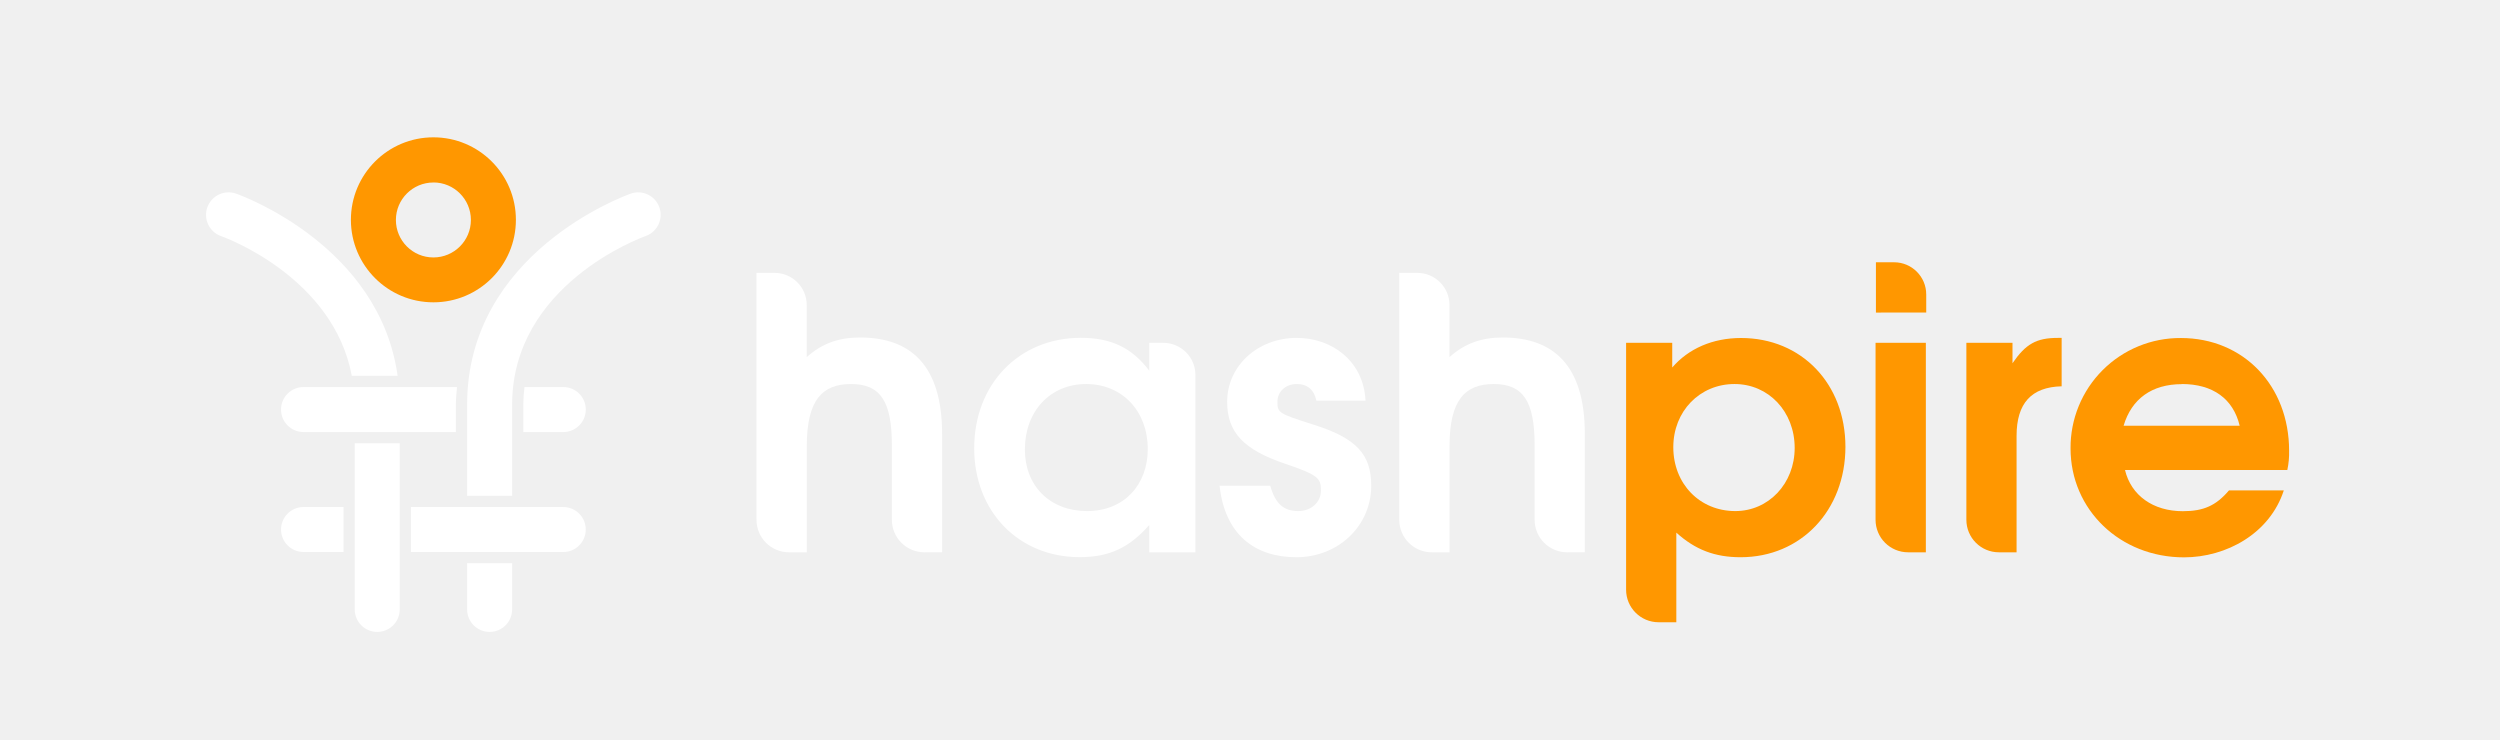
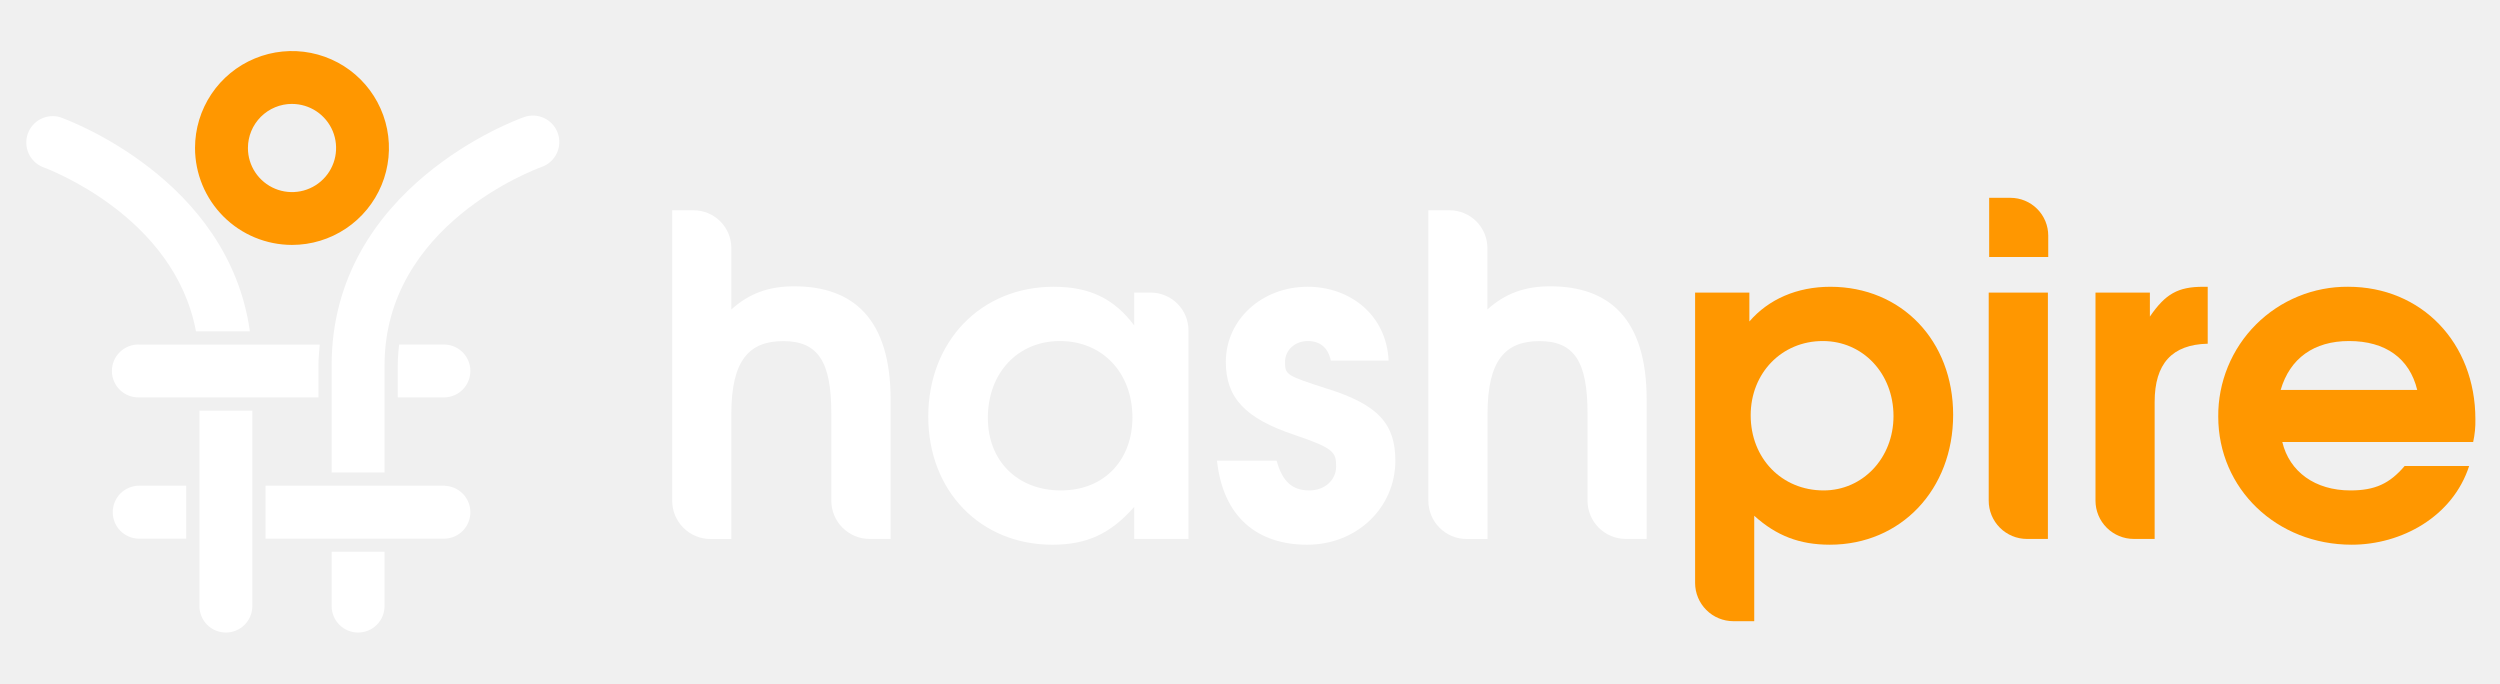
- <svg xmlns="http://www.w3.org/2000/svg" id="hashpire" data-name="hashpire" viewBox="0 0 1000 296">
-   <defs>
-     <style>
-       .cls-1 {
-         fill: #fff;
-       }
- 
-       .cls-2 {
-         fill: #ff9700;
-       }
-     </style>
-   </defs>
-   <path class="cls-1" d="M369.75,220.92a13,13,0,0,1-13-13V178.12c0-17.55-4.54-24.51-16.33-24.51-11.5,0-17.7,6.36-17.7,24.81v42.5H315.6a13,13,0,0,1-13-13V109.15h7.26A12.86,12.86,0,0,1,322.69,122v20.86c6.05-5.44,12.7-7.86,21.33-7.86,20.11,0,32.82,11,32.82,38.57v47.34Z" />
-   <path class="cls-1" d="M459.71,220.92V210c-8,9.08-16,12.86-27.83,12.86-24.5,0-42.2-18.3-42.2-43.56,0-25.56,17.85-44.17,42.65-44.17,12.11,0,20.42,3.93,27.38,13.16V137.13h5.59A12.87,12.87,0,0,1,478.17,150v70.93Zm-25.26-67.31c-14.37,0-24.5,10.89-24.5,26.17,0,14.67,10.13,24.65,24.81,24.65,15.27,0,24.35-10.89,24.35-24.8C459.11,164.35,448.82,153.61,434.45,153.61Z" />
-   <path class="cls-1" d="M518.54,222.89c-16.64,0-28.59-9.08-30.71-28.59H508.1c2,7.11,5.29,10.13,11.19,10.13,5.14,0,9.08-3.48,9.08-8.16,0-4.84-.76-6.2-14.22-10.74-16.64-5.6-23.29-12.56-23.29-24.81,0-14.37,12.25-25.56,27.83-25.56,14.22,0,26.77,9.38,27.52,25.11H526.55c-.9-4.39-3.63-6.66-7.86-6.66-4.39,0-7.72,3-7.72,7.11,0,4.39.46,4.69,14.22,9.08,17.55,5.44,23.3,12.1,23.3,24.5C548.49,210.33,535.33,222.89,518.54,222.89Z" />
-   <path class="cls-1" d="M626.85,220.92a13,13,0,0,1-13-13V178.12c0-17.55-4.54-24.51-16.34-24.51-11.49,0-17.69,6.36-17.69,24.81v42.5H572.7a13,13,0,0,1-13-13V109.15h7.25A12.87,12.87,0,0,1,579.79,122v20.86c6.05-5.44,12.7-7.86,21.32-7.86,20.12,0,32.82,11,32.82,38.57v47.34Z" />
-   <path class="cls-2" d="M696.24,222.89c-10.29,0-18.15-3-25.71-9.84V248.9h-7.09a13,13,0,0,1-13-13V137.13h18.45V147c6.51-7.56,16.19-11.8,27.53-11.8,24.2,0,41.75,18.3,41.75,43.56C738.14,204.13,720.44,222.89,696.24,222.89Zm-2.42-69.28c-13.92,0-24.5,10.89-24.5,25.26,0,14.67,10.58,25.56,24.8,25.56,13.31,0,23.75-11,23.75-25.26C717.87,164.65,707.43,153.61,693.82,153.61Z" />
-   <path class="cls-2" d="M750.22,207.89V137.13h20.12v83.79h-7.09A13,13,0,0,1,750.22,207.89Zm.15-82.86V104.91h7.26a12.86,12.86,0,0,1,12.86,12.86V125Z" />
-   <path class="cls-2" d="M806.63,174.33v46.59h-7.08a13,13,0,0,1-13-13V137.13H805v8.16c5.29-7.71,9.53-10.13,18.15-10.13h1.51v19.36C812.53,154.82,806.63,161.33,806.63,174.33Z" />
-   <path class="cls-2" d="M914.93,188H850c2.42,10.13,11.19,16.48,23.14,16.48,8.32,0,13.31-2.26,18.45-8.32h21.93c-5.59,17.25-23,26.78-39.92,26.78-25.57,0-45.38-19.06-45.38-43.56a43.83,43.83,0,0,1,44.16-44.17c25,0,43.26,19.06,43.26,45.07A32.9,32.9,0,0,1,914.93,188Zm-42.2-34.34c-12,0-20.12,5.9-23.29,16.64h46.43C893.3,159.51,885.13,153.61,872.73,153.61Z" />
-   <path class="cls-1" d="M112.42,211.8a9,9,0,0,0,9,9h16v-18h-16A9,9,0,0,0,112.42,211.8Z" />
-   <path class="cls-1" d="M186.85,243.77a9,9,0,0,0,18,0V225.28h-18Z" />
-   <path class="cls-1" d="M225.3,202.81H164.37v18H225.3a9,9,0,1,0,0-18Z" />
-   <path class="cls-1" d="M140.72,150.33h18.33c-7.26-52-62.12-72-64.62-72.88a9,9,0,0,0-6,17C90.43,95.12,133.39,111.05,140.72,150.33Z" />
-   <path class="cls-1" d="M141.89,243.77a9,9,0,0,0,18,0V177.3h-18Z" />
-   <path class="cls-1" d="M121.41,154.82a9,9,0,0,0,0,18h60.94v-11c0-2.43.27-4.7.45-7H121.41Z" />
-   <path class="cls-1" d="M225.3,154.82H209.8a59.24,59.24,0,0,0-.48,7v11h16a9,9,0,1,0,0-18Z" />
-   <path class="cls-1" d="M263.74,82.92a9,9,0,0,0-11.46-5.47c-2.67,1-65.43,23.79-65.43,84.4v36.47h18V161.85c0-47.78,51.27-66.67,53.45-67.45A9,9,0,0,0,263.74,82.92Z" />
-   <path class="cls-2" d="M173.36,120.93a33,33,0,1,0-33-33A33,33,0,0,0,173.36,120.93Zm0-47.95a15,15,0,1,1-15,15A15,15,0,0,1,173.36,73Z" />
+ <svg xmlns="http://www.w3.org/2000/svg" width="128" height="35" viewBox="0 0 128 35" fill="none">
+   <path d="M44.524 27.593C44.004 27.593 43.505 27.386 43.138 27.019C42.77 26.651 42.563 26.152 42.563 25.633V21.153C42.563 18.512 41.882 17.465 40.104 17.465C38.373 17.465 37.444 18.421 37.444 21.199V27.597H36.376C35.856 27.597 35.358 27.39 34.99 27.023C34.622 26.655 34.416 26.157 34.416 25.637V10.766H35.508C36.022 10.766 36.514 10.97 36.878 11.333C37.241 11.696 37.445 12.189 37.445 12.702V15.844C38.355 15.024 39.358 14.659 40.656 14.659C43.685 14.659 45.6 16.321 45.6 20.465V27.593H44.524Z" fill="white" />
+   <path d="M58.072 27.593V25.953C56.865 27.32 55.658 27.89 53.882 27.89C50.192 27.89 47.527 25.134 47.527 21.331C47.527 17.483 50.214 14.682 53.949 14.682C55.77 14.682 57.03 15.274 58.072 16.663V14.98H58.912C59.426 14.98 59.919 15.184 60.282 15.547C60.646 15.91 60.85 16.403 60.85 16.916V27.594L58.072 27.593ZM54.268 17.461C52.105 17.461 50.578 19.1 50.578 21.399C50.578 23.608 52.105 25.11 54.315 25.11C56.615 25.11 57.981 23.471 57.981 21.377C57.978 19.076 56.438 17.461 54.268 17.461Z" fill="white" />
+   <path d="M66.931 27.89C64.426 27.89 62.626 26.523 62.31 23.586H65.363C65.658 24.655 66.159 25.11 67.043 25.11C67.818 25.11 68.41 24.587 68.41 23.881C68.41 23.153 68.296 22.948 66.27 22.264C63.763 21.424 62.762 20.374 62.762 18.53C62.762 16.367 64.606 14.682 66.952 14.682C69.093 14.682 70.984 16.095 71.097 18.462H68.138C67.998 17.802 67.592 17.461 66.954 17.461C66.315 17.461 65.793 17.916 65.793 18.53C65.793 19.191 65.861 19.23 67.934 19.897C70.576 20.716 71.442 21.717 71.442 23.586C71.442 26 69.462 27.89 66.931 27.89Z" fill="white" />
+   <path d="M83.242 27.593C82.722 27.593 82.223 27.386 81.856 27.019C81.488 26.651 81.281 26.152 81.281 25.633V21.153C81.281 18.512 80.598 17.465 78.822 17.465C77.09 17.465 76.161 18.421 76.161 21.199V27.597H75.093C74.573 27.597 74.074 27.39 73.707 27.023C73.339 26.655 73.132 26.157 73.132 25.637V10.766H74.223C74.736 10.768 75.227 10.972 75.59 11.335C75.952 11.698 76.155 12.19 76.156 12.702V15.844C77.066 15.024 78.069 14.659 79.367 14.659C82.396 14.659 84.309 16.321 84.309 20.465V27.593H83.242Z" fill="white" />
+   <path d="M93.689 27.889C92.14 27.889 90.956 27.433 89.817 26.408V31.805H88.75C88.23 31.805 87.731 31.599 87.364 31.231C86.996 30.863 86.789 30.365 86.789 29.845V14.98H89.568V16.46C90.548 15.322 92.006 14.683 93.713 14.683C97.354 14.683 100.001 17.438 100.001 21.241C100.002 25.06 97.33 27.889 93.689 27.889ZM93.325 17.461C91.225 17.461 89.635 19.1 89.635 21.263C89.635 23.471 91.23 25.11 93.37 25.11C95.375 25.11 96.947 23.448 96.947 21.308C96.95 19.122 95.378 17.461 93.328 17.461H93.325Z" fill="#FF9700" />
+   <path d="M101.822 25.631V14.98H104.852V27.594H103.784C103.526 27.594 103.27 27.544 103.032 27.445C102.794 27.346 102.578 27.202 102.395 27.02C102.213 26.837 102.069 26.621 101.97 26.383C101.872 26.144 101.821 25.889 101.822 25.631ZM101.845 13.16V10.128H102.932C103.187 10.128 103.439 10.178 103.674 10.275C103.909 10.373 104.123 10.515 104.303 10.695C104.483 10.875 104.625 11.089 104.723 11.324C104.82 11.559 104.87 11.811 104.87 12.065V13.16H101.845Z" fill="#FF9700" />
+   <path d="M110.318 20.58V27.593H109.25C108.73 27.593 108.231 27.386 107.863 27.018C107.496 26.651 107.289 26.152 107.289 25.633V14.98H110.074V16.209C110.871 15.047 111.508 14.683 112.807 14.683H113.035V17.598C111.206 17.64 110.318 18.62 110.318 20.58Z" fill="#FF9700" />
+   <path d="M126.626 22.63H116.854C117.218 24.154 118.534 25.11 120.34 25.11C121.592 25.11 122.344 24.769 123.118 23.859H126.42C125.58 26.454 122.958 27.889 120.407 27.889C116.558 27.889 113.574 25.019 113.574 21.33C113.567 20.456 113.735 19.588 114.067 18.778C114.399 17.968 114.888 17.233 115.507 16.614C116.126 15.995 116.862 15.506 117.672 15.174C118.482 14.842 119.35 14.675 120.225 14.682C123.984 14.682 126.74 17.552 126.74 21.468C126.748 21.858 126.71 22.248 126.626 22.63ZM120.271 17.461C118.471 17.461 117.242 18.348 116.77 19.965H123.762C123.369 18.348 122.138 17.461 120.271 17.461V17.461Z" fill="#FF9700" />
+   <path d="M5.773 26.221C5.772 26.399 5.806 26.576 5.874 26.741C5.941 26.905 6.041 27.055 6.167 27.182C6.293 27.308 6.442 27.408 6.607 27.477C6.772 27.545 6.948 27.58 7.127 27.58H9.534V24.867H7.127C6.949 24.867 6.773 24.902 6.609 24.97C6.444 25.038 6.295 25.137 6.169 25.263C6.043 25.389 5.944 25.538 5.876 25.702C5.808 25.867 5.773 26.043 5.773 26.221V26.221Z" fill="white" />
+   <path d="M16.98 31.032C16.98 31.392 17.123 31.736 17.377 31.99C17.631 32.244 17.975 32.386 18.334 32.386C18.694 32.386 19.038 32.244 19.292 31.99C19.546 31.736 19.689 31.392 19.689 31.032V28.249H16.98V31.032Z" fill="white" />
+   <path d="M22.773 24.867H13.595V27.58H22.773C23.124 27.569 23.457 27.421 23.702 27.169C23.946 26.916 24.083 26.578 24.083 26.227C24.083 25.875 23.946 25.538 23.702 25.285C23.457 25.032 23.124 24.885 22.773 24.874V24.867Z" fill="white" />
+   <path d="M10.034 16.965H12.794C11.701 9.138 3.439 6.127 3.064 5.995C2.734 5.903 2.381 5.939 2.076 6.097C1.772 6.255 1.539 6.523 1.424 6.846C1.309 7.169 1.321 7.523 1.458 7.838C1.594 8.152 1.845 8.403 2.159 8.54C2.461 8.653 8.931 11.06 10.034 16.965Z" fill="white" />
+   <path d="M10.211 31.032C10.211 31.21 10.246 31.386 10.314 31.55C10.382 31.715 10.482 31.864 10.607 31.99C10.733 32.115 10.882 32.215 11.047 32.283C11.211 32.351 11.387 32.386 11.565 32.386C11.743 32.386 11.919 32.351 12.083 32.283C12.247 32.215 12.397 32.115 12.522 31.99C12.648 31.864 12.748 31.715 12.816 31.55C12.884 31.386 12.919 31.21 12.919 31.032V21.027H10.211V31.032Z" fill="white" />
+   <path d="M7.127 17.64C6.945 17.634 6.765 17.665 6.595 17.73C6.426 17.796 6.272 17.894 6.141 18.021C6.011 18.147 5.907 18.298 5.836 18.465C5.766 18.632 5.729 18.812 5.729 18.993C5.729 19.175 5.766 19.354 5.836 19.521C5.907 19.688 6.011 19.84 6.141 19.966C6.272 20.092 6.426 20.191 6.595 20.256C6.765 20.322 6.945 20.352 7.127 20.346H16.304V18.701C16.304 18.334 16.343 17.991 16.371 17.643H7.128L7.127 17.64Z" fill="white" />
+   <path d="M22.773 17.64H20.437C20.392 17.991 20.368 18.344 20.365 18.698V20.346H22.773C23.124 20.335 23.457 20.187 23.702 19.935C23.946 19.682 24.083 19.345 24.083 18.993C24.083 18.642 23.946 18.304 23.702 18.051C23.457 17.799 23.124 17.651 22.773 17.64V17.64Z" fill="white" />
+   <path d="M28.559 6.818C28.5 6.651 28.409 6.496 28.29 6.364C28.171 6.232 28.028 6.125 27.867 6.049C27.707 5.972 27.533 5.928 27.356 5.919C27.179 5.91 27.001 5.935 26.834 5.995C26.432 6.135 16.98 9.576 16.98 18.701V24.189H19.689V18.701C19.689 11.507 27.411 8.663 27.738 8.546C28.076 8.425 28.352 8.175 28.506 7.852C28.66 7.528 28.679 7.156 28.559 6.818Z" fill="white" />
+   <path d="M14.95 12.54C15.932 12.54 16.891 12.249 17.708 11.703C18.524 11.158 19.16 10.383 19.536 9.476C19.912 8.569 20.01 7.571 19.819 6.609C19.627 5.646 19.154 4.761 18.46 4.067C17.766 3.373 16.881 2.901 15.918 2.709C14.955 2.518 13.957 2.616 13.05 2.992C12.143 3.367 11.367 4.003 10.822 4.819C10.276 5.636 9.985 6.595 9.985 7.577C9.987 8.893 10.51 10.154 11.441 11.085C12.371 12.015 13.633 12.538 14.95 12.54V12.54ZM14.95 5.321C15.396 5.321 15.833 5.453 16.204 5.701C16.576 5.949 16.865 6.301 17.037 6.714C17.207 7.126 17.252 7.58 17.165 8.018C17.078 8.456 16.863 8.858 16.547 9.174C16.232 9.49 15.829 9.705 15.391 9.792C14.953 9.879 14.499 9.834 14.086 9.663C13.674 9.492 13.321 9.202 13.073 8.831C12.825 8.46 12.693 8.023 12.694 7.577C12.694 6.978 12.931 6.405 13.354 5.981C13.777 5.558 14.351 5.32 14.95 5.32V5.321Z" fill="#FF9700" />
</svg>
